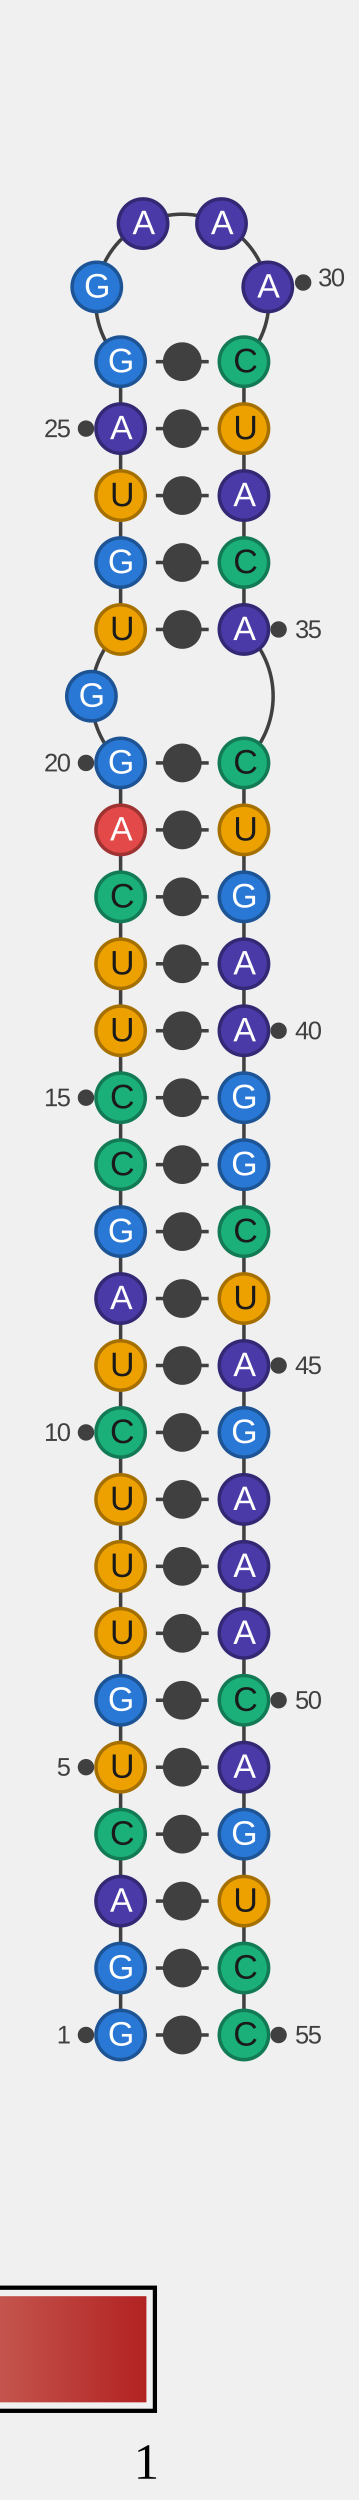
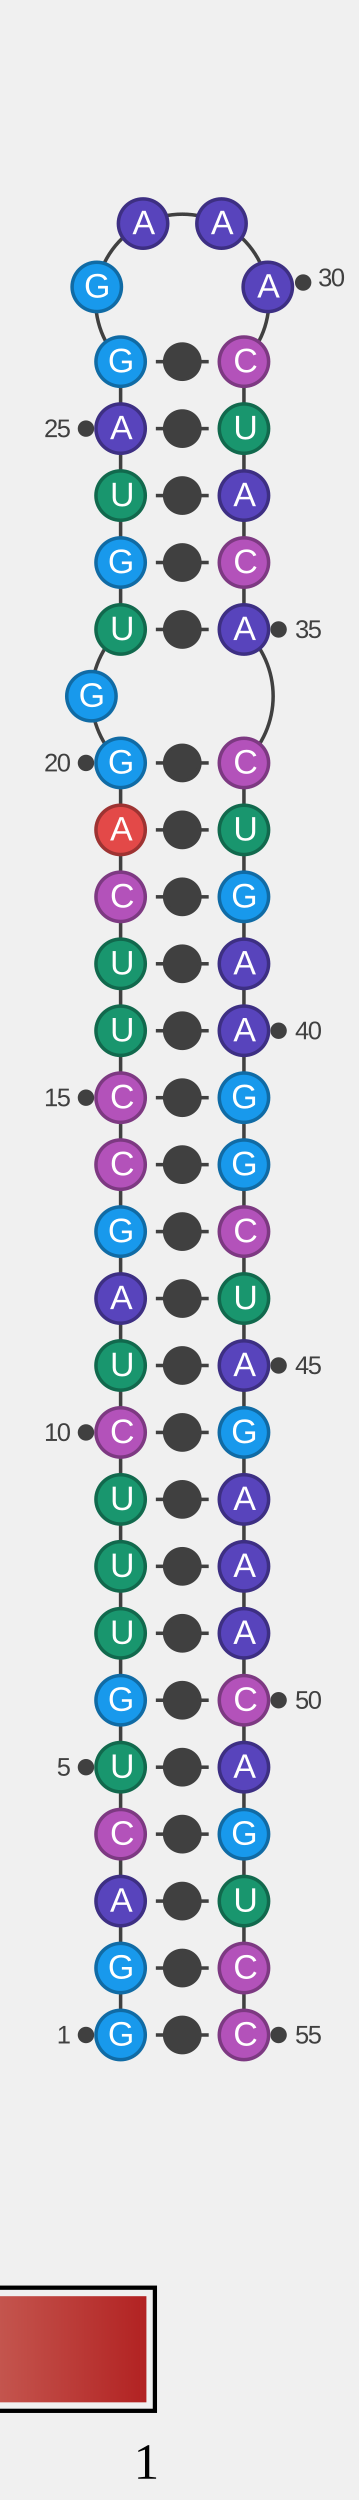
<svg xmlns="http://www.w3.org/2000/svg" width="84.481" height="588.775" viewBox="0 0 84.481 588.775">
  <path d="M 28.406 179.68 A 21.399 21.399 180 0 1 21.529 163.962" stroke="#404040" stroke-width="0.83" fill="none" />
  <path d="M 21.529 163.962 A 21.399 21.399 132.738 0 1 28.406 148.245" stroke="#404040" stroke-width="0.83" fill="none" />
  <path d="M 57.451 148.245 A 21.399 21.399 47.262 0 1 57.451 179.68" stroke="#404040" stroke-width="0.83" fill="none" />
  <g>
-     <circle cx="21.529" cy="163.962" r="5.809" stroke="#1d5495" stroke-width="0.83" fill="#2a78d6" />
+     <circle cx="21.529" cy="163.962" r="5.809" stroke="#106ba5" stroke-width="0.83" fill="#1899ec" />
    <text x="18.529" y="166.462" style="fill:#ffffff;font-family:Arial;font-size:8;">G</text>
  </g>
  <path d="M 28.406 85.176 A 20.403 20.403 170.771 0 1 22.79 67.573" stroke="#404040" stroke-width="0.83" fill="none" />
  <path d="M 22.79 67.573 A 20.403 20.403 170.771 0 1 33.69 52.654" stroke="#404040" stroke-width="0.83" fill="none" />
  <path d="M 33.69 52.654 A 20.403 20.403 116.924 0 1 52.167 52.654" stroke="#404040" stroke-width="0.83" fill="none" />
  <path d="M 52.167 52.654 A 20.403 20.403 63.076 0 1 63.067 67.573" stroke="#404040" stroke-width="0.83" fill="none" />
  <path d="M 63.067 67.573 A 20.403 20.403 9.229 0 1 57.451 85.176" stroke="#404040" stroke-width="0.83" fill="none" />
  <g>
-     <circle cx="22.79" cy="67.573" r="5.809" stroke="#1d5495" stroke-width="0.83" fill="#2a78d6" />
+     <circle cx="22.79" cy="67.573" r="5.809" stroke="#106ba5" stroke-width="0.83" fill="#1899ec" />
    <text x="19.79" y="70.073" style="fill:#ffffff;font-family:Arial;font-size:8;">G</text>
  </g>
  <g>
-     <circle cx="33.69" cy="52.654" r="5.809" stroke="#332874" stroke-width="0.83" fill="#4a3aa7" />
+     <circle cx="33.69" cy="52.654" r="5.809" stroke="#3d2f83" stroke-width="0.83" fill="#5844bc" />
    <text x="31.19" y="55.154" style="fill:#ffffff;font-family:Arial;font-size:8;">A</text>
  </g>
  <g>
-     <circle cx="52.167" cy="52.654" r="5.809" stroke="#332874" stroke-width="0.83" fill="#4a3aa7" />
+     <circle cx="52.167" cy="52.654" r="5.809" stroke="#3d2f83" stroke-width="0.83" fill="#5844bc" />
    <text x="49.667" y="55.154" style="fill:#ffffff;font-family:Arial;font-size:8;">A</text>
  </g>
  <g>
-     <circle cx="63.067" cy="67.573" r="5.809" stroke="#332874" stroke-width="0.83" fill="#4a3aa7" />
+     <circle cx="63.067" cy="67.573" r="5.809" stroke="#3d2f83" stroke-width="0.83" fill="#5844bc" />
    <text x="60.567" y="70.073" style="fill:#ffffff;font-family:Arial;font-size:8;">A</text>
  </g>
  <g>
    <text x="74.925" y="67.403" style="fill:#404040;font-family:Arial;font-size:6;">3</text>
  </g>
  <g>
    <text x="77.925" y="67.403" style="fill:#404040;font-family:Arial;font-size:6;">0</text>
  </g>
  <g>
    <circle cx="71.398" cy="66.541" r="1.936" stroke-width="0.0" fill="#404040" />
  </g>
  <line x1="28.406" y1="473.451" x2="28.406" y2="469.302" stroke="#404040" stroke-width="0.83" />
  <line x1="28.406" y1="457.684" x2="28.406" y2="453.535" stroke="#404040" stroke-width="0.83" />
  <line x1="28.406" y1="441.916" x2="28.406" y2="437.767" stroke="#404040" stroke-width="0.83" />
  <line x1="28.406" y1="426.149" x2="28.406" y2="422" stroke="#404040" stroke-width="0.83" />
  <line x1="28.406" y1="410.382" x2="28.406" y2="406.232" stroke="#404040" stroke-width="0.83" />
  <line x1="28.406" y1="394.614" x2="28.406" y2="390.465" stroke="#404040" stroke-width="0.83" />
  <line x1="28.406" y1="378.847" x2="28.406" y2="374.698" stroke="#404040" stroke-width="0.83" />
  <line x1="28.406" y1="363.079" x2="28.406" y2="358.93" stroke="#404040" stroke-width="0.83" />
  <line x1="28.406" y1="347.312" x2="28.406" y2="343.163" stroke="#404040" stroke-width="0.83" />
  <line x1="28.406" y1="331.545" x2="28.406" y2="327.395" stroke="#404040" stroke-width="0.83" />
  <line x1="28.406" y1="315.777" x2="28.406" y2="311.628" stroke="#404040" stroke-width="0.83" />
  <line x1="28.406" y1="300.01" x2="28.406" y2="295.86" stroke="#404040" stroke-width="0.83" />
  <line x1="28.406" y1="284.242" x2="28.406" y2="280.093" stroke="#404040" stroke-width="0.83" />
  <line x1="28.406" y1="268.475" x2="28.406" y2="264.326" stroke="#404040" stroke-width="0.83" />
  <line x1="28.406" y1="252.708" x2="28.406" y2="248.558" stroke="#404040" stroke-width="0.83" />
  <line x1="28.406" y1="236.94" x2="28.406" y2="232.791" stroke="#404040" stroke-width="0.83" />
  <line x1="28.406" y1="221.173" x2="28.406" y2="217.023" stroke="#404040" stroke-width="0.83" />
  <line x1="28.406" y1="205.405" x2="28.406" y2="201.256" stroke="#404040" stroke-width="0.83" />
  <line x1="28.406" y1="189.638" x2="28.406" y2="185.489" stroke="#404040" stroke-width="0.83" />
  <line x1="57.451" y1="185.489" x2="57.451" y2="189.638" stroke="#404040" stroke-width="0.83" />
  <line x1="57.451" y1="201.256" x2="57.451" y2="205.405" stroke="#404040" stroke-width="0.83" />
  <line x1="57.451" y1="217.023" x2="57.451" y2="221.173" stroke="#404040" stroke-width="0.83" />
  <line x1="57.451" y1="232.791" x2="57.451" y2="236.94" stroke="#404040" stroke-width="0.83" />
  <line x1="57.451" y1="248.558" x2="57.451" y2="252.708" stroke="#404040" stroke-width="0.83" />
  <line x1="57.451" y1="264.326" x2="57.451" y2="268.475" stroke="#404040" stroke-width="0.83" />
  <line x1="57.451" y1="280.093" x2="57.451" y2="284.242" stroke="#404040" stroke-width="0.83" />
  <line x1="57.451" y1="295.86" x2="57.451" y2="300.01" stroke="#404040" stroke-width="0.83" />
  <line x1="57.451" y1="311.628" x2="57.451" y2="315.777" stroke="#404040" stroke-width="0.83" />
  <line x1="57.451" y1="327.395" x2="57.451" y2="331.545" stroke="#404040" stroke-width="0.83" />
  <line x1="57.451" y1="343.163" x2="57.451" y2="347.312" stroke="#404040" stroke-width="0.83" />
  <line x1="57.451" y1="358.93" x2="57.451" y2="363.079" stroke="#404040" stroke-width="0.83" />
  <line x1="57.451" y1="374.698" x2="57.451" y2="378.847" stroke="#404040" stroke-width="0.83" />
  <line x1="57.451" y1="390.465" x2="57.451" y2="394.614" stroke="#404040" stroke-width="0.83" />
  <line x1="57.451" y1="406.232" x2="57.451" y2="410.382" stroke="#404040" stroke-width="0.83" />
  <line x1="57.451" y1="422" x2="57.451" y2="426.149" stroke="#404040" stroke-width="0.83" />
  <line x1="57.451" y1="437.767" x2="57.451" y2="441.916" stroke="#404040" stroke-width="0.83" />
  <line x1="57.451" y1="453.535" x2="57.451" y2="457.684" stroke="#404040" stroke-width="0.83" />
  <line x1="57.451" y1="469.302" x2="57.451" y2="473.451" stroke="#404040" stroke-width="0.83" />
  <line x1="36.704" y1="479.26" x2="38.779" y2="479.26" stroke="#404040" stroke-width="0.83" />
  <circle cx="42.928" cy="479.26" r="4.149" stroke="#404040" stroke-width="0.83" fill="#404040" />
  <line x1="47.078" y1="479.26" x2="49.152" y2="479.26" stroke="#404040" stroke-width="0.83" />
  <g>
-     <circle cx="28.406" cy="479.26" r="5.809" stroke="#1d5495" stroke-width="0.83" fill="#2a78d6" />
+     <circle cx="28.406" cy="479.26" r="5.809" stroke="#106ba5" stroke-width="0.83" fill="#1899ec" />
    <text x="25.406" y="481.76" style="fill:#ffffff;font-family:Arial;font-size:8;">G</text>
  </g>
  <g>
    <text x="13.373" y="481.26" style="fill:#404040;font-family:Arial;font-size:6;">1</text>
  </g>
  <g>
    <circle cx="20.245" cy="479.26" r="1.936" stroke-width="0.0" fill="#404040" />
  </g>
  <g>
-     <circle cx="57.451" cy="479.26" r="5.809" stroke="#127a55" stroke-width="0.83" fill="#1baf7a" />
-     <text x="54.951" y="481.76" style="fill:#1a1a1a;font-family:Arial;font-size:8;">C</text>
+     <circle cx="57.451" cy="479.26" r="5.809" stroke="#7d3982" stroke-width="0.83" fill="#b352ba" />
+     <text x="54.951" y="481.76" style="fill:#ffffff;font-family:Arial;font-size:8;">C</text>
  </g>
  <g>
    <text x="69.484" y="481.26" style="fill:#404040;font-family:Arial;font-size:6;">5</text>
  </g>
  <g>
    <text x="72.484" y="481.26" style="fill:#404040;font-family:Arial;font-size:6;">5</text>
  </g>
  <g>
    <circle cx="65.611" cy="479.26" r="1.936" stroke-width="0.0" fill="#404040" />
  </g>
  <line x1="36.704" y1="463.493" x2="38.779" y2="463.493" stroke="#404040" stroke-width="0.83" />
  <circle cx="42.928" cy="463.493" r="4.149" stroke="#404040" stroke-width="0.83" fill="#404040" />
  <line x1="47.078" y1="463.493" x2="49.152" y2="463.493" stroke="#404040" stroke-width="0.83" />
  <g>
-     <circle cx="28.406" cy="463.493" r="5.809" stroke="#1d5495" stroke-width="0.83" fill="#2a78d6" />
+     <circle cx="28.406" cy="463.493" r="5.809" stroke="#106ba5" stroke-width="0.83" fill="#1899ec" />
    <text x="25.406" y="465.993" style="fill:#ffffff;font-family:Arial;font-size:8;">G</text>
  </g>
  <g>
-     <circle cx="57.451" cy="463.493" r="5.809" stroke="#127a55" stroke-width="0.83" fill="#1baf7a" />
-     <text x="54.951" y="465.993" style="fill:#1a1a1a;font-family:Arial;font-size:8;">C</text>
+     <circle cx="57.451" cy="463.493" r="5.809" stroke="#7d3982" stroke-width="0.83" fill="#b352ba" />
+     <text x="54.951" y="465.993" style="fill:#ffffff;font-family:Arial;font-size:8;">C</text>
  </g>
  <line x1="36.704" y1="447.726" x2="38.779" y2="447.726" stroke="#404040" stroke-width="0.83" />
  <circle cx="42.928" cy="447.726" r="4.149" stroke="#404040" stroke-width="0.83" fill="#404040" />
  <line x1="47.078" y1="447.726" x2="49.152" y2="447.726" stroke="#404040" stroke-width="0.83" />
  <g>
-     <circle cx="28.406" cy="447.726" r="5.809" stroke="#332874" stroke-width="0.83" fill="#4a3aa7" />
+     <circle cx="28.406" cy="447.726" r="5.809" stroke="#3d2f83" stroke-width="0.83" fill="#5844bc" />
    <text x="25.906" y="450.226" style="fill:#ffffff;font-family:Arial;font-size:8;">A</text>
  </g>
  <g>
-     <circle cx="57.451" cy="447.726" r="5.809" stroke="#a57000" stroke-width="0.83" fill="#eda100" />
-     <text x="54.951" y="450.226" style="fill:#1a1a1a;font-family:Arial;font-size:8;">U</text>
+     <circle cx="57.451" cy="447.726" r="5.809" stroke="#11694d" stroke-width="0.83" fill="#19966e" />
+     <text x="54.951" y="450.226" style="fill:#ffffff;font-family:Arial;font-size:8;">U</text>
  </g>
  <line x1="36.704" y1="431.958" x2="38.779" y2="431.958" stroke="#404040" stroke-width="0.83" />
  <circle cx="42.928" cy="431.958" r="4.149" stroke="#404040" stroke-width="0.83" fill="#404040" />
  <line x1="47.078" y1="431.958" x2="49.152" y2="431.958" stroke="#404040" stroke-width="0.83" />
  <g>
-     <circle cx="28.406" cy="431.958" r="5.809" stroke="#127a55" stroke-width="0.83" fill="#1baf7a" />
-     <text x="25.906" y="434.458" style="fill:#1a1a1a;font-family:Arial;font-size:8;">C</text>
-   </g>
-   <g>
-     <circle cx="57.451" cy="431.958" r="5.809" stroke="#1d5495" stroke-width="0.83" fill="#2a78d6" />
+     <circle cx="28.406" cy="431.958" r="5.809" stroke="#7d3982" stroke-width="0.83" fill="#b352ba" />
+     <text x="25.906" y="434.458" style="fill:#ffffff;font-family:Arial;font-size:8;">C</text>
+   </g>
+   <g>
+     <circle cx="57.451" cy="431.958" r="5.809" stroke="#106ba5" stroke-width="0.83" fill="#1899ec" />
    <text x="54.451" y="434.458" style="fill:#ffffff;font-family:Arial;font-size:8;">G</text>
  </g>
  <line x1="36.704" y1="416.191" x2="38.779" y2="416.191" stroke="#404040" stroke-width="0.83" />
  <circle cx="42.928" cy="416.191" r="4.149" stroke="#404040" stroke-width="0.83" fill="#404040" />
  <line x1="47.078" y1="416.191" x2="49.152" y2="416.191" stroke="#404040" stroke-width="0.83" />
  <g>
-     <circle cx="28.406" cy="416.191" r="5.809" stroke="#a57000" stroke-width="0.83" fill="#eda100" />
-     <text x="25.906" y="418.691" style="fill:#1a1a1a;font-family:Arial;font-size:8;">U</text>
+     <circle cx="28.406" cy="416.191" r="5.809" stroke="#11694d" stroke-width="0.83" fill="#19966e" />
+     <text x="25.906" y="418.691" style="fill:#ffffff;font-family:Arial;font-size:8;">U</text>
  </g>
  <g>
    <text x="13.373" y="418.191" style="fill:#404040;font-family:Arial;font-size:6;">5</text>
  </g>
  <g>
    <circle cx="20.245" cy="416.191" r="1.936" stroke-width="0.0" fill="#404040" />
  </g>
  <g>
-     <circle cx="57.451" cy="416.191" r="5.809" stroke="#332874" stroke-width="0.83" fill="#4a3aa7" />
+     <circle cx="57.451" cy="416.191" r="5.809" stroke="#3d2f83" stroke-width="0.83" fill="#5844bc" />
    <text x="54.951" y="418.691" style="fill:#ffffff;font-family:Arial;font-size:8;">A</text>
  </g>
  <line x1="36.704" y1="400.423" x2="38.779" y2="400.423" stroke="#404040" stroke-width="0.83" />
  <circle cx="42.928" cy="400.423" r="4.149" stroke="#404040" stroke-width="0.83" fill="#404040" />
  <line x1="47.078" y1="400.423" x2="49.152" y2="400.423" stroke="#404040" stroke-width="0.83" />
  <g>
-     <circle cx="28.406" cy="400.423" r="5.809" stroke="#1d5495" stroke-width="0.83" fill="#2a78d6" />
+     <circle cx="28.406" cy="400.423" r="5.809" stroke="#106ba5" stroke-width="0.83" fill="#1899ec" />
    <text x="25.406" y="402.923" style="fill:#ffffff;font-family:Arial;font-size:8;">G</text>
  </g>
  <g>
-     <circle cx="57.451" cy="400.423" r="5.809" stroke="#127a55" stroke-width="0.83" fill="#1baf7a" />
-     <text x="54.951" y="402.923" style="fill:#1a1a1a;font-family:Arial;font-size:8;">C</text>
+     <circle cx="57.451" cy="400.423" r="5.809" stroke="#7d3982" stroke-width="0.83" fill="#b352ba" />
+     <text x="54.951" y="402.923" style="fill:#ffffff;font-family:Arial;font-size:8;">C</text>
  </g>
  <g>
    <text x="69.484" y="402.423" style="fill:#404040;font-family:Arial;font-size:6;">5</text>
  </g>
  <g>
    <text x="72.484" y="402.423" style="fill:#404040;font-family:Arial;font-size:6;">0</text>
  </g>
  <g>
    <circle cx="65.611" cy="400.423" r="1.936" stroke-width="0.0" fill="#404040" />
  </g>
  <line x1="36.704" y1="384.656" x2="38.779" y2="384.656" stroke="#404040" stroke-width="0.83" />
  <circle cx="42.928" cy="384.656" r="4.149" stroke="#404040" stroke-width="0.83" fill="#404040" />
  <line x1="47.078" y1="384.656" x2="49.152" y2="384.656" stroke="#404040" stroke-width="0.83" />
  <g>
-     <circle cx="28.406" cy="384.656" r="5.809" stroke="#a57000" stroke-width="0.83" fill="#eda100" />
-     <text x="25.906" y="387.156" style="fill:#1a1a1a;font-family:Arial;font-size:8;">U</text>
-   </g>
-   <g>
-     <circle cx="57.451" cy="384.656" r="5.809" stroke="#332874" stroke-width="0.83" fill="#4a3aa7" />
+     <circle cx="28.406" cy="384.656" r="5.809" stroke="#11694d" stroke-width="0.83" fill="#19966e" />
+     <text x="25.906" y="387.156" style="fill:#ffffff;font-family:Arial;font-size:8;">U</text>
+   </g>
+   <g>
+     <circle cx="57.451" cy="384.656" r="5.809" stroke="#3d2f83" stroke-width="0.83" fill="#5844bc" />
    <text x="54.951" y="387.156" style="fill:#ffffff;font-family:Arial;font-size:8;">A</text>
  </g>
  <line x1="36.704" y1="368.888" x2="38.779" y2="368.888" stroke="#404040" stroke-width="0.83" />
  <circle cx="42.928" cy="368.888" r="4.149" stroke="#404040" stroke-width="0.83" fill="#404040" />
  <line x1="47.078" y1="368.888" x2="49.152" y2="368.888" stroke="#404040" stroke-width="0.83" />
  <g>
-     <circle cx="28.406" cy="368.888" r="5.809" stroke="#a57000" stroke-width="0.83" fill="#eda100" />
-     <text x="25.906" y="371.388" style="fill:#1a1a1a;font-family:Arial;font-size:8;">U</text>
-   </g>
-   <g>
-     <circle cx="57.451" cy="368.888" r="5.809" stroke="#332874" stroke-width="0.83" fill="#4a3aa7" />
+     <circle cx="28.406" cy="368.888" r="5.809" stroke="#11694d" stroke-width="0.83" fill="#19966e" />
+     <text x="25.906" y="371.388" style="fill:#ffffff;font-family:Arial;font-size:8;">U</text>
+   </g>
+   <g>
+     <circle cx="57.451" cy="368.888" r="5.809" stroke="#3d2f83" stroke-width="0.83" fill="#5844bc" />
    <text x="54.951" y="371.388" style="fill:#ffffff;font-family:Arial;font-size:8;">A</text>
  </g>
  <line x1="36.704" y1="353.121" x2="38.779" y2="353.121" stroke="#404040" stroke-width="0.83" />
  <circle cx="42.928" cy="353.121" r="4.149" stroke="#404040" stroke-width="0.83" fill="#404040" />
  <line x1="47.078" y1="353.121" x2="49.152" y2="353.121" stroke="#404040" stroke-width="0.83" />
  <g>
-     <circle cx="28.406" cy="353.121" r="5.809" stroke="#a57000" stroke-width="0.83" fill="#eda100" />
-     <text x="25.906" y="355.621" style="fill:#1a1a1a;font-family:Arial;font-size:8;">U</text>
-   </g>
-   <g>
-     <circle cx="57.451" cy="353.121" r="5.809" stroke="#332874" stroke-width="0.83" fill="#4a3aa7" />
+     <circle cx="28.406" cy="353.121" r="5.809" stroke="#11694d" stroke-width="0.83" fill="#19966e" />
+     <text x="25.906" y="355.621" style="fill:#ffffff;font-family:Arial;font-size:8;">U</text>
+   </g>
+   <g>
+     <circle cx="57.451" cy="353.121" r="5.809" stroke="#3d2f83" stroke-width="0.83" fill="#5844bc" />
    <text x="54.951" y="355.621" style="fill:#ffffff;font-family:Arial;font-size:8;">A</text>
  </g>
  <line x1="36.704" y1="337.354" x2="38.779" y2="337.354" stroke="#404040" stroke-width="0.83" />
  <circle cx="42.928" cy="337.354" r="4.149" stroke="#404040" stroke-width="0.83" fill="#404040" />
  <line x1="47.078" y1="337.354" x2="49.152" y2="337.354" stroke="#404040" stroke-width="0.83" />
  <g>
-     <circle cx="28.406" cy="337.354" r="5.809" stroke="#127a55" stroke-width="0.83" fill="#1baf7a" />
-     <text x="25.906" y="339.854" style="fill:#1a1a1a;font-family:Arial;font-size:8;">C</text>
+     <circle cx="28.406" cy="337.354" r="5.809" stroke="#7d3982" stroke-width="0.83" fill="#b352ba" />
+     <text x="25.906" y="339.854" style="fill:#ffffff;font-family:Arial;font-size:8;">C</text>
  </g>
  <g>
    <text x="13.373" y="339.354" style="fill:#404040;font-family:Arial;font-size:6;">0</text>
  </g>
  <g>
    <text x="10.373" y="339.354" style="fill:#404040;font-family:Arial;font-size:6;">1</text>
  </g>
  <g>
    <circle cx="20.245" cy="337.354" r="1.936" stroke-width="0.0" fill="#404040" />
  </g>
  <g>
-     <circle cx="57.451" cy="337.354" r="5.809" stroke="#1d5495" stroke-width="0.83" fill="#2a78d6" />
+     <circle cx="57.451" cy="337.354" r="5.809" stroke="#106ba5" stroke-width="0.83" fill="#1899ec" />
    <text x="54.451" y="339.854" style="fill:#ffffff;font-family:Arial;font-size:8;">G</text>
  </g>
  <line x1="36.704" y1="321.586" x2="38.779" y2="321.586" stroke="#404040" stroke-width="0.83" />
  <circle cx="42.928" cy="321.586" r="4.149" stroke="#404040" stroke-width="0.83" fill="#404040" />
  <line x1="47.078" y1="321.586" x2="49.152" y2="321.586" stroke="#404040" stroke-width="0.83" />
  <g>
-     <circle cx="28.406" cy="321.586" r="5.809" stroke="#a57000" stroke-width="0.83" fill="#eda100" />
-     <text x="25.906" y="324.086" style="fill:#1a1a1a;font-family:Arial;font-size:8;">U</text>
-   </g>
-   <g>
-     <circle cx="57.451" cy="321.586" r="5.809" stroke="#332874" stroke-width="0.83" fill="#4a3aa7" />
+     <circle cx="28.406" cy="321.586" r="5.809" stroke="#11694d" stroke-width="0.83" fill="#19966e" />
+     <text x="25.906" y="324.086" style="fill:#ffffff;font-family:Arial;font-size:8;">U</text>
+   </g>
+   <g>
+     <circle cx="57.451" cy="321.586" r="5.809" stroke="#3d2f83" stroke-width="0.83" fill="#5844bc" />
    <text x="54.951" y="324.086" style="fill:#ffffff;font-family:Arial;font-size:8;">A</text>
  </g>
  <g>
    <text x="69.484" y="323.586" style="fill:#404040;font-family:Arial;font-size:6;">4</text>
  </g>
  <g>
    <text x="72.484" y="323.586" style="fill:#404040;font-family:Arial;font-size:6;">5</text>
  </g>
  <g>
    <circle cx="65.611" cy="321.586" r="1.936" stroke-width="0.0" fill="#404040" />
  </g>
  <line x1="36.704" y1="305.819" x2="38.779" y2="305.819" stroke="#404040" stroke-width="0.83" />
  <circle cx="42.928" cy="305.819" r="4.149" stroke="#404040" stroke-width="0.83" fill="#404040" />
  <line x1="47.078" y1="305.819" x2="49.152" y2="305.819" stroke="#404040" stroke-width="0.83" />
  <g>
-     <circle cx="28.406" cy="305.819" r="5.809" stroke="#332874" stroke-width="0.83" fill="#4a3aa7" />
+     <circle cx="28.406" cy="305.819" r="5.809" stroke="#3d2f83" stroke-width="0.83" fill="#5844bc" />
    <text x="25.906" y="308.319" style="fill:#ffffff;font-family:Arial;font-size:8;">A</text>
  </g>
  <g>
-     <circle cx="57.451" cy="305.819" r="5.809" stroke="#a57000" stroke-width="0.83" fill="#eda100" />
-     <text x="54.951" y="308.319" style="fill:#1a1a1a;font-family:Arial;font-size:8;">U</text>
+     <circle cx="57.451" cy="305.819" r="5.809" stroke="#11694d" stroke-width="0.83" fill="#19966e" />
+     <text x="54.951" y="308.319" style="fill:#ffffff;font-family:Arial;font-size:8;">U</text>
  </g>
  <line x1="36.704" y1="290.051" x2="38.779" y2="290.051" stroke="#404040" stroke-width="0.83" />
  <circle cx="42.928" cy="290.051" r="4.149" stroke="#404040" stroke-width="0.83" fill="#404040" />
  <line x1="47.078" y1="290.051" x2="49.152" y2="290.051" stroke="#404040" stroke-width="0.83" />
  <g>
-     <circle cx="28.406" cy="290.051" r="5.809" stroke="#1d5495" stroke-width="0.83" fill="#2a78d6" />
+     <circle cx="28.406" cy="290.051" r="5.809" stroke="#106ba5" stroke-width="0.83" fill="#1899ec" />
    <text x="25.406" y="292.551" style="fill:#ffffff;font-family:Arial;font-size:8;">G</text>
  </g>
  <g>
-     <circle cx="57.451" cy="290.051" r="5.809" stroke="#127a55" stroke-width="0.83" fill="#1baf7a" />
-     <text x="54.951" y="292.551" style="fill:#1a1a1a;font-family:Arial;font-size:8;">C</text>
+     <circle cx="57.451" cy="290.051" r="5.809" stroke="#7d3982" stroke-width="0.83" fill="#b352ba" />
+     <text x="54.951" y="292.551" style="fill:#ffffff;font-family:Arial;font-size:8;">C</text>
  </g>
  <line x1="36.704" y1="274.284" x2="38.779" y2="274.284" stroke="#404040" stroke-width="0.83" />
  <circle cx="42.928" cy="274.284" r="4.149" stroke="#404040" stroke-width="0.83" fill="#404040" />
  <line x1="47.078" y1="274.284" x2="49.152" y2="274.284" stroke="#404040" stroke-width="0.83" />
  <g>
-     <circle cx="28.406" cy="274.284" r="5.809" stroke="#127a55" stroke-width="0.83" fill="#1baf7a" />
-     <text x="25.906" y="276.784" style="fill:#1a1a1a;font-family:Arial;font-size:8;">C</text>
-   </g>
-   <g>
-     <circle cx="57.451" cy="274.284" r="5.809" stroke="#1d5495" stroke-width="0.83" fill="#2a78d6" />
+     <circle cx="28.406" cy="274.284" r="5.809" stroke="#7d3982" stroke-width="0.83" fill="#b352ba" />
+     <text x="25.906" y="276.784" style="fill:#ffffff;font-family:Arial;font-size:8;">C</text>
+   </g>
+   <g>
+     <circle cx="57.451" cy="274.284" r="5.809" stroke="#106ba5" stroke-width="0.83" fill="#1899ec" />
    <text x="54.451" y="276.784" style="fill:#ffffff;font-family:Arial;font-size:8;">G</text>
  </g>
  <line x1="36.704" y1="258.517" x2="38.779" y2="258.517" stroke="#404040" stroke-width="0.83" />
  <circle cx="42.928" cy="258.517" r="4.149" stroke="#404040" stroke-width="0.83" fill="#404040" />
  <line x1="47.078" y1="258.517" x2="49.152" y2="258.517" stroke="#404040" stroke-width="0.83" />
  <g>
-     <circle cx="28.406" cy="258.517" r="5.809" stroke="#127a55" stroke-width="0.83" fill="#1baf7a" />
-     <text x="25.906" y="261.017" style="fill:#1a1a1a;font-family:Arial;font-size:8;">C</text>
+     <circle cx="28.406" cy="258.517" r="5.809" stroke="#7d3982" stroke-width="0.83" fill="#b352ba" />
+     <text x="25.906" y="261.017" style="fill:#ffffff;font-family:Arial;font-size:8;">C</text>
  </g>
  <g>
    <text x="13.373" y="260.517" style="fill:#404040;font-family:Arial;font-size:6;">5</text>
  </g>
  <g>
    <text x="10.373" y="260.517" style="fill:#404040;font-family:Arial;font-size:6;">1</text>
  </g>
  <g>
    <circle cx="20.245" cy="258.517" r="1.936" stroke-width="0.0" fill="#404040" />
  </g>
  <g>
-     <circle cx="57.451" cy="258.517" r="5.809" stroke="#1d5495" stroke-width="0.83" fill="#2a78d6" />
+     <circle cx="57.451" cy="258.517" r="5.809" stroke="#106ba5" stroke-width="0.83" fill="#1899ec" />
    <text x="54.451" y="261.017" style="fill:#ffffff;font-family:Arial;font-size:8;">G</text>
  </g>
  <line x1="36.704" y1="242.749" x2="38.779" y2="242.749" stroke="#404040" stroke-width="0.83" />
  <circle cx="42.928" cy="242.749" r="4.149" stroke="#404040" stroke-width="0.83" fill="#404040" />
  <line x1="47.078" y1="242.749" x2="49.152" y2="242.749" stroke="#404040" stroke-width="0.83" />
  <g>
-     <circle cx="28.406" cy="242.749" r="5.809" stroke="#a57000" stroke-width="0.83" fill="#eda100" />
-     <text x="25.906" y="245.249" style="fill:#1a1a1a;font-family:Arial;font-size:8;">U</text>
-   </g>
-   <g>
-     <circle cx="57.451" cy="242.749" r="5.809" stroke="#332874" stroke-width="0.83" fill="#4a3aa7" />
+     <circle cx="28.406" cy="242.749" r="5.809" stroke="#11694d" stroke-width="0.83" fill="#19966e" />
+     <text x="25.906" y="245.249" style="fill:#ffffff;font-family:Arial;font-size:8;">U</text>
+   </g>
+   <g>
+     <circle cx="57.451" cy="242.749" r="5.809" stroke="#3d2f83" stroke-width="0.83" fill="#5844bc" />
    <text x="54.951" y="245.249" style="fill:#ffffff;font-family:Arial;font-size:8;">A</text>
  </g>
  <g>
    <text x="69.484" y="244.749" style="fill:#404040;font-family:Arial;font-size:6;">4</text>
  </g>
  <g>
    <text x="72.484" y="244.749" style="fill:#404040;font-family:Arial;font-size:6;">0</text>
  </g>
  <g>
    <circle cx="65.611" cy="242.749" r="1.936" stroke-width="0.0" fill="#404040" />
  </g>
  <line x1="36.704" y1="226.982" x2="38.779" y2="226.982" stroke="#404040" stroke-width="0.83" />
  <circle cx="42.928" cy="226.982" r="4.149" stroke="#404040" stroke-width="0.83" fill="#404040" />
  <line x1="47.078" y1="226.982" x2="49.152" y2="226.982" stroke="#404040" stroke-width="0.83" />
  <g>
-     <circle cx="28.406" cy="226.982" r="5.809" stroke="#a57000" stroke-width="0.83" fill="#eda100" />
-     <text x="25.906" y="229.482" style="fill:#1a1a1a;font-family:Arial;font-size:8;">U</text>
-   </g>
-   <g>
-     <circle cx="57.451" cy="226.982" r="5.809" stroke="#332874" stroke-width="0.83" fill="#4a3aa7" />
+     <circle cx="28.406" cy="226.982" r="5.809" stroke="#11694d" stroke-width="0.83" fill="#19966e" />
+     <text x="25.906" y="229.482" style="fill:#ffffff;font-family:Arial;font-size:8;">U</text>
+   </g>
+   <g>
+     <circle cx="57.451" cy="226.982" r="5.809" stroke="#3d2f83" stroke-width="0.83" fill="#5844bc" />
    <text x="54.951" y="229.482" style="fill:#ffffff;font-family:Arial;font-size:8;">A</text>
  </g>
  <line x1="36.704" y1="211.214" x2="38.779" y2="211.214" stroke="#404040" stroke-width="0.83" />
  <circle cx="42.928" cy="211.214" r="4.149" stroke="#404040" stroke-width="0.83" fill="#404040" />
  <line x1="47.078" y1="211.214" x2="49.152" y2="211.214" stroke="#404040" stroke-width="0.83" />
  <g>
-     <circle cx="28.406" cy="211.214" r="5.809" stroke="#127a55" stroke-width="0.83" fill="#1baf7a" />
-     <text x="25.906" y="213.714" style="fill:#1a1a1a;font-family:Arial;font-size:8;">C</text>
-   </g>
-   <g>
-     <circle cx="57.451" cy="211.214" r="5.809" stroke="#1d5495" stroke-width="0.83" fill="#2a78d6" />
+     <circle cx="28.406" cy="211.214" r="5.809" stroke="#7d3982" stroke-width="0.83" fill="#b352ba" />
+     <text x="25.906" y="213.714" style="fill:#ffffff;font-family:Arial;font-size:8;">C</text>
+   </g>
+   <g>
+     <circle cx="57.451" cy="211.214" r="5.809" stroke="#106ba5" stroke-width="0.83" fill="#1899ec" />
    <text x="54.451" y="213.714" style="fill:#ffffff;font-family:Arial;font-size:8;">G</text>
  </g>
  <line x1="36.704" y1="195.447" x2="38.779" y2="195.447" stroke="#404040" stroke-width="0.83" />
  <circle cx="42.928" cy="195.447" r="4.149" stroke="#404040" stroke-width="0.83" fill="#404040" />
  <line x1="47.078" y1="195.447" x2="49.152" y2="195.447" stroke="#404040" stroke-width="0.83" />
  <g>
    <circle cx="28.406" cy="195.447" r="5.809" stroke="#9e3332" stroke-width="0.83" fill="#e34948" />
    <text x="25.906" y="197.947" style="fill:#ffffff;font-family:Arial;font-size:8;">A</text>
  </g>
  <g>
-     <circle cx="57.451" cy="195.447" r="5.809" stroke="#a57000" stroke-width="0.83" fill="#eda100" />
-     <text x="54.951" y="197.947" style="fill:#1a1a1a;font-family:Arial;font-size:8;">U</text>
+     <circle cx="57.451" cy="195.447" r="5.809" stroke="#11694d" stroke-width="0.83" fill="#19966e" />
+     <text x="54.951" y="197.947" style="fill:#ffffff;font-family:Arial;font-size:8;">U</text>
  </g>
  <line x1="36.704" y1="179.68" x2="38.779" y2="179.68" stroke="#404040" stroke-width="0.83" />
  <circle cx="42.928" cy="179.68" r="4.149" stroke="#404040" stroke-width="0.83" fill="#404040" />
  <line x1="47.078" y1="179.68" x2="49.152" y2="179.68" stroke="#404040" stroke-width="0.83" />
  <g>
-     <circle cx="28.406" cy="179.68" r="5.809" stroke="#1d5495" stroke-width="0.83" fill="#2a78d6" />
+     <circle cx="28.406" cy="179.68" r="5.809" stroke="#106ba5" stroke-width="0.83" fill="#1899ec" />
    <text x="25.406" y="182.18" style="fill:#ffffff;font-family:Arial;font-size:8;">G</text>
  </g>
  <g>
    <text x="13.373" y="181.68" style="fill:#404040;font-family:Arial;font-size:6;">0</text>
  </g>
  <g>
    <text x="10.373" y="181.68" style="fill:#404040;font-family:Arial;font-size:6;">2</text>
  </g>
  <g>
    <circle cx="20.245" cy="179.68" r="1.936" stroke-width="0.0" fill="#404040" />
  </g>
  <g>
-     <circle cx="57.451" cy="179.68" r="5.809" stroke="#127a55" stroke-width="0.83" fill="#1baf7a" />
-     <text x="54.951" y="182.18" style="fill:#1a1a1a;font-family:Arial;font-size:8;">C</text>
+     <circle cx="57.451" cy="179.68" r="5.809" stroke="#7d3982" stroke-width="0.83" fill="#b352ba" />
+     <text x="54.951" y="182.18" style="fill:#ffffff;font-family:Arial;font-size:8;">C</text>
  </g>
  <line x1="28.406" y1="142.436" x2="28.406" y2="138.287" stroke="#404040" stroke-width="0.83" />
  <line x1="28.406" y1="126.669" x2="28.406" y2="122.519" stroke="#404040" stroke-width="0.83" />
  <line x1="28.406" y1="110.901" x2="28.406" y2="106.752" stroke="#404040" stroke-width="0.83" />
  <line x1="28.406" y1="95.134" x2="28.406" y2="90.985" stroke="#404040" stroke-width="0.83" />
  <line x1="57.451" y1="90.985" x2="57.451" y2="95.134" stroke="#404040" stroke-width="0.83" />
  <line x1="57.451" y1="106.752" x2="57.451" y2="110.901" stroke="#404040" stroke-width="0.83" />
  <line x1="57.451" y1="122.519" x2="57.451" y2="126.669" stroke="#404040" stroke-width="0.83" />
  <line x1="57.451" y1="138.287" x2="57.451" y2="142.436" stroke="#404040" stroke-width="0.83" />
  <line x1="36.704" y1="148.245" x2="38.779" y2="148.245" stroke="#404040" stroke-width="0.83" />
  <circle cx="42.928" cy="148.245" r="4.149" stroke="#404040" stroke-width="0.83" fill="#404040" />
  <line x1="47.078" y1="148.245" x2="49.152" y2="148.245" stroke="#404040" stroke-width="0.83" />
  <g>
-     <circle cx="28.406" cy="148.245" r="5.809" stroke="#a57000" stroke-width="0.83" fill="#eda100" />
-     <text x="25.906" y="150.745" style="fill:#1a1a1a;font-family:Arial;font-size:8;">U</text>
-   </g>
-   <g>
-     <circle cx="57.451" cy="148.245" r="5.809" stroke="#332874" stroke-width="0.83" fill="#4a3aa7" />
+     <circle cx="28.406" cy="148.245" r="5.809" stroke="#11694d" stroke-width="0.83" fill="#19966e" />
+     <text x="25.906" y="150.745" style="fill:#ffffff;font-family:Arial;font-size:8;">U</text>
+   </g>
+   <g>
+     <circle cx="57.451" cy="148.245" r="5.809" stroke="#3d2f83" stroke-width="0.83" fill="#5844bc" />
    <text x="54.951" y="150.745" style="fill:#ffffff;font-family:Arial;font-size:8;">A</text>
  </g>
  <g>
    <text x="69.484" y="150.245" style="fill:#404040;font-family:Arial;font-size:6;">3</text>
  </g>
  <g>
    <text x="72.484" y="150.245" style="fill:#404040;font-family:Arial;font-size:6;">5</text>
  </g>
  <g>
    <circle cx="65.611" cy="148.245" r="1.936" stroke-width="0.0" fill="#404040" />
  </g>
  <line x1="36.704" y1="132.478" x2="38.779" y2="132.478" stroke="#404040" stroke-width="0.83" />
  <circle cx="42.928" cy="132.478" r="4.149" stroke="#404040" stroke-width="0.83" fill="#404040" />
  <line x1="47.078" y1="132.478" x2="49.152" y2="132.478" stroke="#404040" stroke-width="0.83" />
  <g>
-     <circle cx="28.406" cy="132.478" r="5.809" stroke="#1d5495" stroke-width="0.83" fill="#2a78d6" />
+     <circle cx="28.406" cy="132.478" r="5.809" stroke="#106ba5" stroke-width="0.83" fill="#1899ec" />
    <text x="25.406" y="134.978" style="fill:#ffffff;font-family:Arial;font-size:8;">G</text>
  </g>
  <g>
-     <circle cx="57.451" cy="132.478" r="5.809" stroke="#127a55" stroke-width="0.83" fill="#1baf7a" />
-     <text x="54.951" y="134.978" style="fill:#1a1a1a;font-family:Arial;font-size:8;">C</text>
+     <circle cx="57.451" cy="132.478" r="5.809" stroke="#7d3982" stroke-width="0.83" fill="#b352ba" />
+     <text x="54.951" y="134.978" style="fill:#ffffff;font-family:Arial;font-size:8;">C</text>
  </g>
  <line x1="36.704" y1="116.71" x2="38.779" y2="116.71" stroke="#404040" stroke-width="0.83" />
  <circle cx="42.928" cy="116.71" r="4.149" stroke="#404040" stroke-width="0.83" fill="#404040" />
  <line x1="47.078" y1="116.71" x2="49.152" y2="116.71" stroke="#404040" stroke-width="0.83" />
  <g>
-     <circle cx="28.406" cy="116.71" r="5.809" stroke="#a57000" stroke-width="0.83" fill="#eda100" />
-     <text x="25.906" y="119.21" style="fill:#1a1a1a;font-family:Arial;font-size:8;">U</text>
-   </g>
-   <g>
-     <circle cx="57.451" cy="116.71" r="5.809" stroke="#332874" stroke-width="0.83" fill="#4a3aa7" />
+     <circle cx="28.406" cy="116.71" r="5.809" stroke="#11694d" stroke-width="0.83" fill="#19966e" />
+     <text x="25.906" y="119.21" style="fill:#ffffff;font-family:Arial;font-size:8;">U</text>
+   </g>
+   <g>
+     <circle cx="57.451" cy="116.71" r="5.809" stroke="#3d2f83" stroke-width="0.83" fill="#5844bc" />
    <text x="54.951" y="119.21" style="fill:#ffffff;font-family:Arial;font-size:8;">A</text>
  </g>
  <line x1="36.704" y1="100.943" x2="38.779" y2="100.943" stroke="#404040" stroke-width="0.83" />
  <circle cx="42.928" cy="100.943" r="4.149" stroke="#404040" stroke-width="0.83" fill="#404040" />
  <line x1="47.078" y1="100.943" x2="49.152" y2="100.943" stroke="#404040" stroke-width="0.83" />
  <g>
-     <circle cx="28.406" cy="100.943" r="5.809" stroke="#332874" stroke-width="0.83" fill="#4a3aa7" />
+     <circle cx="28.406" cy="100.943" r="5.809" stroke="#3d2f83" stroke-width="0.83" fill="#5844bc" />
    <text x="25.906" y="103.443" style="fill:#ffffff;font-family:Arial;font-size:8;">A</text>
  </g>
  <g>
    <text x="13.373" y="102.943" style="fill:#404040;font-family:Arial;font-size:6;">5</text>
  </g>
  <g>
    <text x="10.373" y="102.943" style="fill:#404040;font-family:Arial;font-size:6;">2</text>
  </g>
  <g>
    <circle cx="20.245" cy="100.943" r="1.936" stroke-width="0.0" fill="#404040" />
  </g>
  <g>
-     <circle cx="57.451" cy="100.943" r="5.809" stroke="#a57000" stroke-width="0.83" fill="#eda100" />
-     <text x="54.951" y="103.443" style="fill:#1a1a1a;font-family:Arial;font-size:8;">U</text>
+     <circle cx="57.451" cy="100.943" r="5.809" stroke="#11694d" stroke-width="0.83" fill="#19966e" />
+     <text x="54.951" y="103.443" style="fill:#ffffff;font-family:Arial;font-size:8;">U</text>
  </g>
  <line x1="36.704" y1="85.176" x2="38.779" y2="85.176" stroke="#404040" stroke-width="0.83" />
  <circle cx="42.928" cy="85.176" r="4.149" stroke="#404040" stroke-width="0.83" fill="#404040" />
  <line x1="47.078" y1="85.176" x2="49.152" y2="85.176" stroke="#404040" stroke-width="0.83" />
  <g>
-     <circle cx="28.406" cy="85.176" r="5.809" stroke="#1d5495" stroke-width="0.83" fill="#2a78d6" />
+     <circle cx="28.406" cy="85.176" r="5.809" stroke="#106ba5" stroke-width="0.83" fill="#1899ec" />
    <text x="25.406" y="87.676" style="fill:#ffffff;font-family:Arial;font-size:8;">G</text>
  </g>
  <g>
-     <circle cx="57.451" cy="85.176" r="5.809" stroke="#127a55" stroke-width="0.83" fill="#1baf7a" />
-     <text x="54.951" y="87.676" style="fill:#1a1a1a;font-family:Arial;font-size:8;">C</text>
+     <circle cx="57.451" cy="85.176" r="5.809" stroke="#7d3982" stroke-width="0.83" fill="#b352ba" />
+     <text x="54.951" y="87.676" style="fill:#ffffff;font-family:Arial;font-size:8;">C</text>
  </g>
  <defs>
    <linearGradient id="reactivities_scale" x1="0%" x2="100%" y1="0%" y2="0%">
      <stop offset="0%" stop-color="lightyellow" />
      <stop offset="100%" stop-color="firebrick" />
    </linearGradient>
  </defs>
  <rect fill="url(#reactivities_scale)" x="-115.519" y="540.775" width="150" height="25" />
  <rect fill="none" x="-117.519" y="538.775" width="154" height="29" stroke="black" stroke-width="1" />
  <text text-anchor="middle" x="-115.519" y="583.775">0</text>
  <text text-anchor="middle" x="34.481" y="583.775">1</text>
  <text text-anchor="start" x="-117.519" y="533.775">Reactivity</text>
</svg>
